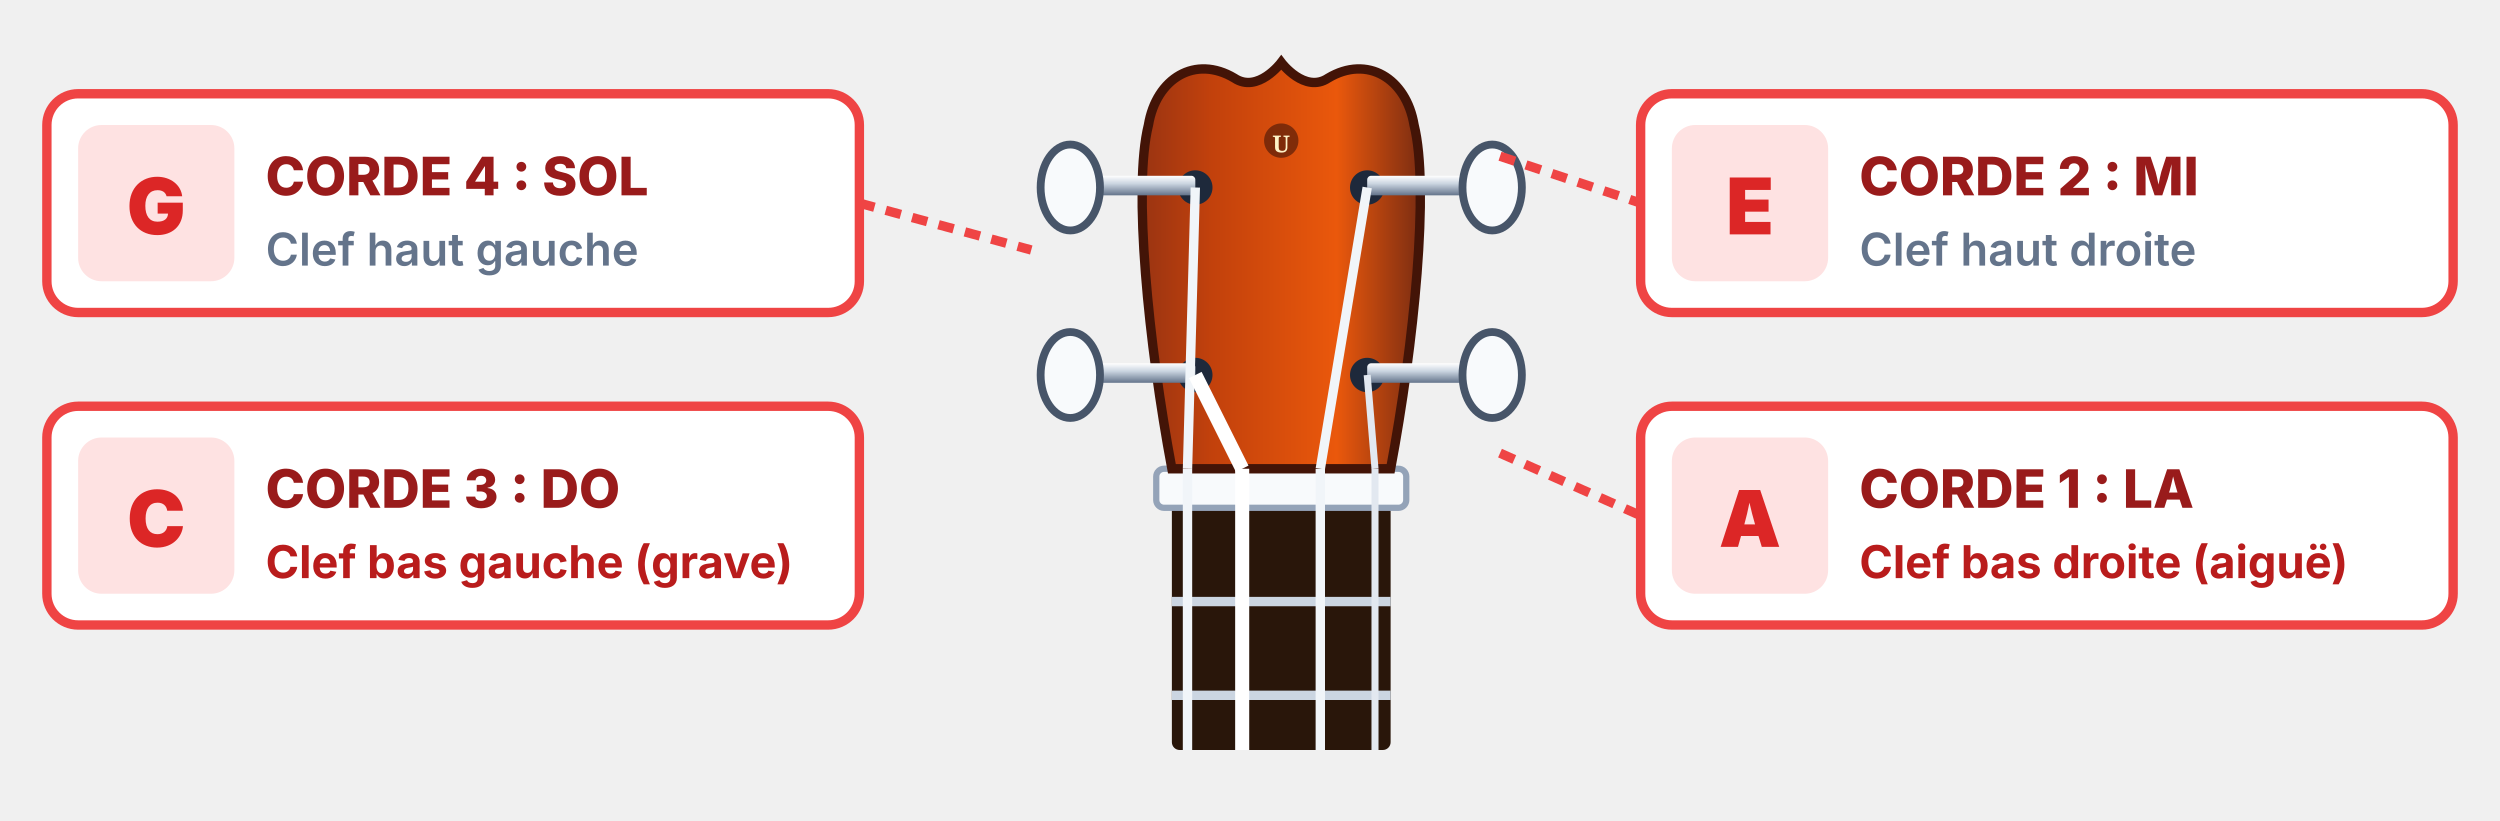
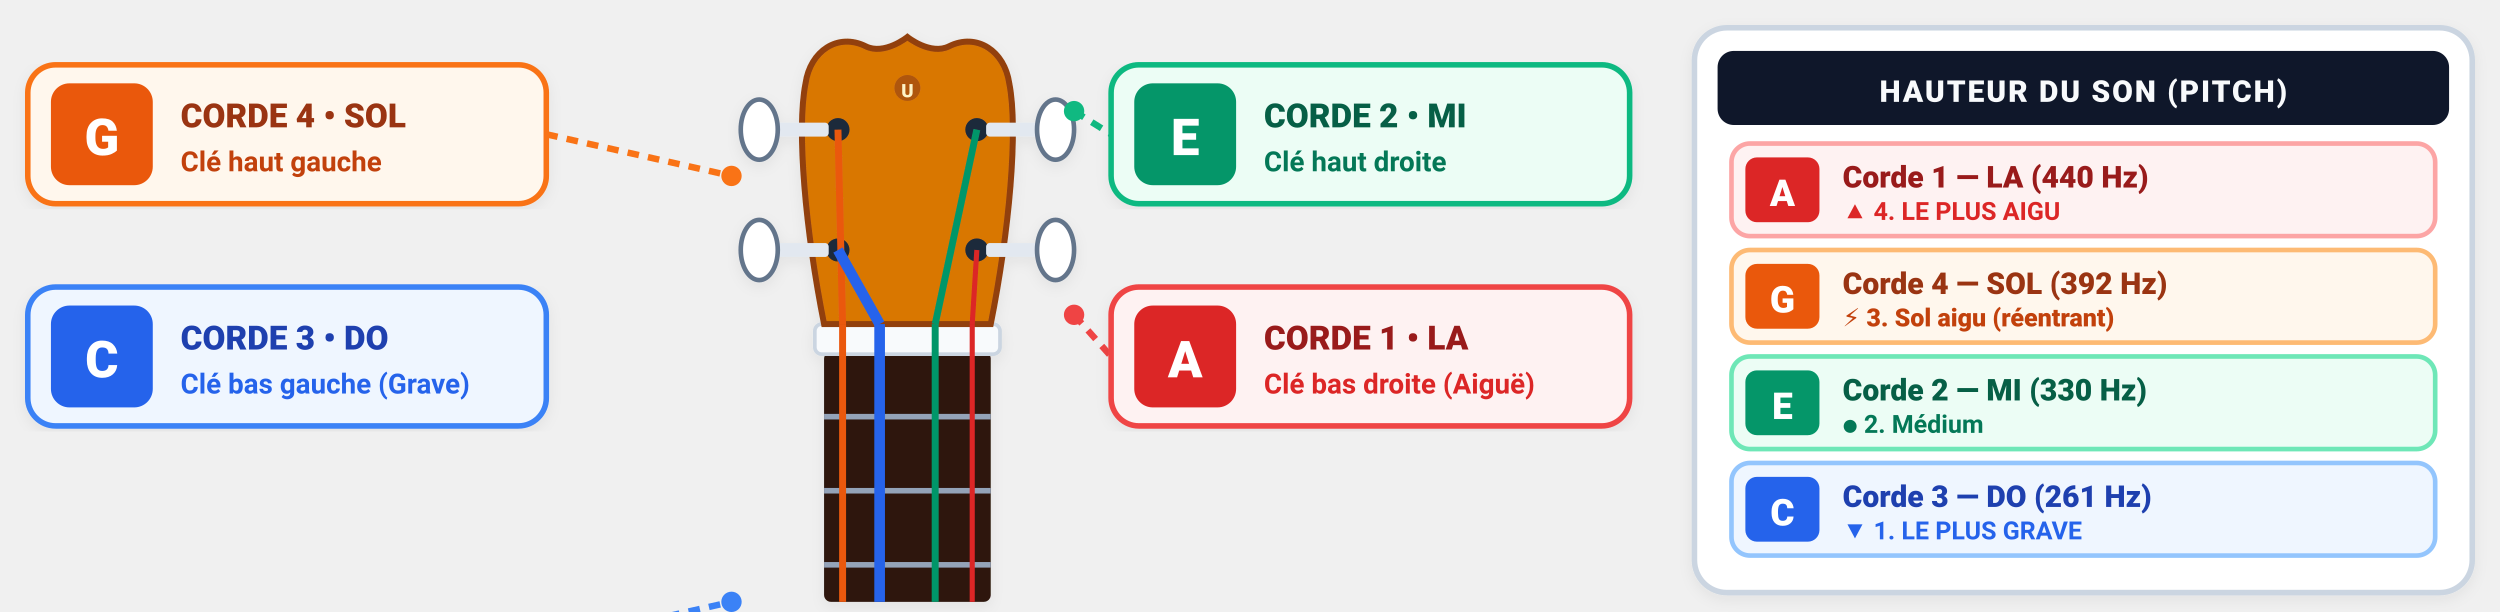
- <svg xmlns="http://www.w3.org/2000/svg" viewBox="0 0 320 105" width="100%" height="95" style="display:block; margin:0 auto;">
+ <svg xmlns="http://www.w3.org/2000/svg" viewBox="0 0 540 132" width="100%" height="100%" style="display:block; margin:0 auto; font-family:-apple-system, BlinkMacSystemFont, 'Segoe UI', Roboto, Helvetica, Arial, sans-serif;">
  <defs>
-     <linearGradient id="headWood4" x1="0%" y1="0%" x2="100%" y2="0%">
-       <stop offset="0%" stop-color="#9a3412" />
-       <stop offset="25%" stop-color="#c2410c" />
-       <stop offset="70%" stop-color="#ea580c" />
-       <stop offset="100%" stop-color="#7c2d12" />
-     </linearGradient>
-     <linearGradient id="pegMetal4" x1="0%" y1="0%" x2="0%" y2="100%">
-       <stop offset="0%" stop-color="#ffffff" />
-       <stop offset="40%" stop-color="#cbd5e1" />
-       <stop offset="100%" stop-color="#64748b" />
-     </linearGradient>
+     <filter id="flatSoft" x="-4%" y="-4%" width="108%" height="108%">
+       <feDropShadow dx="0" dy="1" stdDeviation="1.5" flood-color="#0f172a" flood-opacity="0.06" />
+     </filter>
  </defs>
-   <g transform="translate(6, 12)">
-     <rect x="0" y="0" width="104" height="28" rx="4" fill="#ffffff" stroke="#ef4444" stroke-width="1.2" />
-     <rect x="4" y="4" width="20" height="20" rx="3" fill="#fee2e2" />
-     <text x="14" y="18" text-anchor="middle" font-family="-apple-system, sans-serif" font-size="10" font-weight="900" fill="#dc2626">G</text>
-     <text x="28" y="13" font-family="-apple-system, sans-serif" font-size="6.8" font-weight="800" fill="#991b1b">CORDE 4 : SOL</text>
-     <text x="28" y="22" font-family="-apple-system, sans-serif" font-size="5.8" font-weight="600" fill="#64748b">Clef haut gauche</text>
-     <path d="M 104,14 L 126,20" stroke="#ef4444" stroke-width="1.2" stroke-dasharray="2,1.5" />
+   <g transform="translate(6, 14)">
+     <rect x="0" y="0" width="112" height="30" rx="6" fill="#fff7ed" stroke="#f97316" stroke-width="1.2" filter="url(#flatSoft)" />
+     <rect x="5" y="4" width="22" height="22" rx="4" fill="#ea580c" />
+     <text x="16" y="19.5" text-anchor="middle" font-size="11" font-weight="900" fill="#ffffff">G</text>
+     <text x="33" y="13.5" font-size="7.2" font-weight="800" fill="#9a3412">CORDE 4 • SOL</text>
+     <text x="33" y="23" font-size="6" font-weight="600" fill="#c2410c">Clé haut gauche</text>
+     <line x1="112" y1="15" x2="152" y2="24" stroke="#f97316" stroke-width="1.4" stroke-dasharray="2.5,2" />
+     <circle cx="152" cy="24" r="2.2" fill="#f97316" />
  </g>
-   <g transform="translate(6, 52)">
-     <rect x="0" y="0" width="104" height="28" rx="4" fill="#ffffff" stroke="#ef4444" stroke-width="1.2" />
-     <rect x="4" y="4" width="20" height="20" rx="3" fill="#fee2e2" />
-     <text x="14" y="18" text-anchor="middle" font-family="-apple-system, sans-serif" font-size="10" font-weight="900" fill="#dc2626">C</text>
-     <text x="28" y="13" font-family="-apple-system, sans-serif" font-size="6.8" font-weight="800" fill="#991b1b">CORDE 3 : DO</text>
-     <text x="28" y="22" font-family="-apple-system, sans-serif" font-size="5.8" font-weight="700" fill="#b91c1c">Clef bas gauche (grave)</text>
-     <path d="M 104,14 L 126,6" stroke="#ef4444" stroke-width="1.2" stroke-dasharray="2,1.5" transform="translate(0, 52)" />
+   <g transform="translate(6, 62)">
+     <rect x="0" y="0" width="112" height="30" rx="6" fill="#eff6ff" stroke="#3b82f6" stroke-width="1.2" filter="url(#flatSoft)" />
+     <rect x="5" y="4" width="22" height="22" rx="4" fill="#2563eb" />
+     <text x="16" y="19.5" text-anchor="middle" font-size="11" font-weight="900" fill="#ffffff">C</text>
+     <text x="33" y="13.5" font-size="7.2" font-weight="800" fill="#1e40af">CORDE 3 • DO</text>
+     <text x="33" y="23" font-size="6" font-weight="700" fill="#2563eb">Clé bas gauche (Grave)</text>
+     <line x1="112" y1="15" x2="152" y2="6" stroke="#3b82f6" stroke-width="1.4" stroke-dasharray="2.5,2" transform="translate(0, 62)" />
+     <circle cx="152" cy="68" r="2.2" fill="#3b82f6" />
  </g>
-   <g transform="translate(132, 4)">
-     <rect x="18" y="60" width="28" height="32" fill="#29160a" rx="1" />
-     <line x1="18" y1="73" x2="46" y2="73" stroke="#cbd5e1" stroke-width="1.2" />
-     <line x1="18" y1="85" x2="46" y2="85" stroke="#cbd5e1" stroke-width="1.2" />
-     <rect x="16" y="56" width="32" height="5" fill="#f8fafc" stroke="#94a3b8" stroke-width="0.8" rx="1" />
-     <path d="M 18,56 C 15,40 13,20 15,12 C 16,6 21,3 26,6 C 29,8 32,4 32,4 C 32,4 35,8 38,6 C 43,3 48,6 49,12 C 51,20 49,40 46,56 Z" fill="url(#headWood4)" stroke="#431407" stroke-width="1.2" />
-     <circle cx="32" cy="14" r="2.2" fill="#431407" opacity="0.6" />
-     <text x="32" y="15.5" text-anchor="middle" font-family="serif" font-size="3" font-weight="900" fill="#fef3c7">U</text>
-     <circle cx="21" cy="20" r="2.2" fill="#1e293b" />
-     <circle cx="21" cy="44" r="2.2" fill="#1e293b" />
-     <circle cx="43" cy="20" r="2.2" fill="#1e293b" />
-     <circle cx="43" cy="44" r="2.2" fill="#1e293b" />
-     <rect x="7" y="18.5" width="14" height="2.5" fill="url(#pegMetal4)" rx="0.5" />
-     <ellipse cx="5" cy="20" rx="3.8" ry="5.5" fill="#f8fafc" stroke="#475569" stroke-width="1" />
-     <rect x="7" y="42.5" width="14" height="2.5" fill="url(#pegMetal4)" rx="0.5" />
-     <ellipse cx="5" cy="44" rx="3.8" ry="5.5" fill="#f8fafc" stroke="#475569" stroke-width="1" />
-     <rect x="43" y="18.5" width="14" height="2.5" fill="url(#pegMetal4)" rx="0.5" />
-     <ellipse cx="59" cy="20" rx="3.8" ry="5.5" fill="#f8fafc" stroke="#475569" stroke-width="1" />
-     <rect x="43" y="42.5" width="14" height="2.5" fill="url(#pegMetal4)" rx="0.5" />
-     <ellipse cx="59" cy="44" rx="3.8" ry="5.5" fill="#f8fafc" stroke="#475569" stroke-width="1" />
-     <line x1="21" y1="20" x2="20" y2="56" stroke="#f1f5f9" stroke-width="1.2" />
-     <line x1="20" y1="56" x2="20" y2="92" stroke="#f1f5f9" stroke-width="1.2" />
-     <line x1="21" y1="44" x2="27" y2="56" stroke="#ffffff" stroke-width="1.8" />
-     <line x1="27" y1="56" x2="27" y2="92" stroke="#ffffff" stroke-width="1.8" />
-     <line x1="43" y1="20" x2="37" y2="56" stroke="#f1f5f9" stroke-width="1.2" />
-     <line x1="37" y1="56" x2="37" y2="92" stroke="#f1f5f9" stroke-width="1.2" />
-     <line x1="43" y1="44" x2="44" y2="56" stroke="#e2e8f0" stroke-width="0.9" />
-     <line x1="44" y1="56" x2="44" y2="92" stroke="#e2e8f0" stroke-width="0.9" />
+   <g transform="translate(160, 4)" filter="url(#flatSoft)">
+     <rect x="18" y="72" width="36" height="54" fill="#2e190e" rx="1.5" />
+     <line x1="18" y1="86" x2="54" y2="86" stroke="#94a3b8" stroke-width="1.2" />
+     <line x1="18" y1="102" x2="54" y2="102" stroke="#94a3b8" stroke-width="1.2" />
+     <line x1="18" y1="118" x2="54" y2="118" stroke="#94a3b8" stroke-width="1.2" />
+     <rect x="16" y="66" width="40" height="6.5" fill="#f8fafc" stroke="#cbd5e1" stroke-width="0.8" rx="1.5" />
+     <path d="M 18,66               C 14,46 12,24 14,14               C 15,7 21,3 27,6               C 31,8 36,4 36,4               C 36,4 41,8 45,6               C 51,3 57,7 58,14               C 60,24 58,46 54,66 Z" fill="#d97706" stroke="#92400e" stroke-width="1.3" />
+     <circle cx="36" cy="15" r="2.8" fill="#92400e" opacity="0.6" />
+     <text x="36" y="17" text-anchor="middle" font-size="4" font-weight="900" fill="#fef3c7">U</text>
+     <circle cx="21" cy="24" r="2.5" fill="#1e293b" />
+     <circle cx="21" cy="50" r="2.5" fill="#1e293b" />
+     <circle cx="51" cy="24" r="2.5" fill="#1e293b" />
+     <circle cx="51" cy="50" r="2.5" fill="#1e293b" />
+     <rect x="5" y="22.5" width="14" height="3" fill="#e2e8f0" rx="0.8" />
+     <ellipse cx="4" cy="24" rx="4" ry="6.5" fill="#ffffff" stroke="#64748b" stroke-width="1" />
+     <rect x="5" y="48.5" width="14" height="3" fill="#e2e8f0" rx="0.8" />
+     <ellipse cx="4" cy="50" rx="4" ry="6.5" fill="#ffffff" stroke="#64748b" stroke-width="1" />
+     <rect x="53" y="22.5" width="14" height="3" fill="#e2e8f0" rx="0.8" />
+     <ellipse cx="68" cy="24" rx="4" ry="6.5" fill="#ffffff" stroke="#64748b" stroke-width="1" />
+     <rect x="53" y="48.5" width="14" height="3" fill="#e2e8f0" rx="0.8" />
+     <ellipse cx="68" cy="50" rx="4" ry="6.5" fill="#ffffff" stroke="#64748b" stroke-width="1" />
+     <line x1="21" y1="24" x2="22" y2="66" stroke="#ea580c" stroke-width="1.5" />
+     <line x1="22" y1="66" x2="22" y2="126" stroke="#ea580c" stroke-width="1.5" />
+     <line x1="21" y1="50" x2="30" y2="66" stroke="#2563eb" stroke-width="2.3" />
+     <line x1="30" y1="66" x2="30" y2="126" stroke="#2563eb" stroke-width="2.3" />
+     <line x1="51" y1="24" x2="42" y2="66" stroke="#059669" stroke-width="1.5" />
+     <line x1="42" y1="66" x2="42" y2="126" stroke="#059669" stroke-width="1.5" />
+     <line x1="51" y1="50" x2="50" y2="66" stroke="#dc2626" stroke-width="1.1" />
+     <line x1="50" y1="66" x2="50" y2="126" stroke="#dc2626" stroke-width="1.1" />
  </g>
-   <g transform="translate(210, 12)">
-     <path d="M -18,8 L 0,14" stroke="#ef4444" stroke-width="1.2" stroke-dasharray="2,1.5" />
-     <rect x="0" y="0" width="104" height="28" rx="4" fill="#ffffff" stroke="#ef4444" stroke-width="1.2" />
-     <rect x="4" y="4" width="20" height="20" rx="3" fill="#fee2e2" />
-     <text x="14" y="18" text-anchor="middle" font-family="-apple-system, sans-serif" font-size="10" font-weight="900" fill="#dc2626">E</text>
-     <text x="28" y="13" font-family="-apple-system, sans-serif" font-size="6.8" font-weight="800" fill="#991b1b">CORDE 2 : MI</text>
-     <text x="28" y="22" font-family="-apple-system, sans-serif" font-size="5.8" font-weight="600" fill="#64748b">Clef haut droite</text>
+   <g transform="translate(240, 14)">
+     <line x1="-8" y1="10" x2="0" y2="15" stroke="#10b981" stroke-width="1.4" stroke-dasharray="2.5,2" />
+     <circle cx="-8" cy="10" r="2.2" fill="#10b981" />
+     <rect x="0" y="0" width="112" height="30" rx="6" fill="#ecfdf5" stroke="#10b981" stroke-width="1.2" filter="url(#flatSoft)" />
+     <rect x="5" y="4" width="22" height="22" rx="4" fill="#059669" />
+     <text x="16" y="19.5" text-anchor="middle" font-size="11" font-weight="900" fill="#ffffff">E</text>
+     <text x="33" y="13.5" font-size="7.2" font-weight="800" fill="#065f46">CORDE 2 • MI</text>
+     <text x="33" y="23" font-size="6" font-weight="600" fill="#047857">Clé haut droite</text>
  </g>
-   <g transform="translate(210, 52)">
-     <path d="M -18,6 L 0,14" stroke="#ef4444" stroke-width="1.2" stroke-dasharray="2,1.5" />
-     <rect x="0" y="0" width="104" height="28" rx="4" fill="#ffffff" stroke="#ef4444" stroke-width="1.2" />
-     <rect x="4" y="4" width="20" height="20" rx="3" fill="#fee2e2" />
-     <text x="14" y="18" text-anchor="middle" font-family="-apple-system, sans-serif" font-size="10" font-weight="900" fill="#dc2626">A</text>
-     <text x="28" y="13" font-family="-apple-system, sans-serif" font-size="6.8" font-weight="800" fill="#991b1b">CORDE 1 : LA</text>
-     <text x="28" y="22" font-family="-apple-system, sans-serif" font-size="5.8" font-weight="700" fill="#b91c1c">Clef bas droite (aiguë)</text>
+   <g transform="translate(240, 62)">
+     <line x1="-8" y1="6" x2="0" y2="15" stroke="#ef4444" stroke-width="1.4" stroke-dasharray="2.5,2" />
+     <circle cx="-8" cy="6" r="2.2" fill="#ef4444" />
+     <rect x="0" y="0" width="112" height="30" rx="6" fill="#fef2f2" stroke="#ef4444" stroke-width="1.2" filter="url(#flatSoft)" />
+     <rect x="5" y="4" width="22" height="22" rx="4" fill="#dc2626" />
+     <text x="16" y="19.5" text-anchor="middle" font-size="11" font-weight="900" fill="#ffffff">A</text>
+     <text x="33" y="13.5" font-size="7.2" font-weight="800" fill="#991b1b">CORDE 1 • LA</text>
+     <text x="33" y="23" font-size="6" font-weight="700" fill="#dc2626">Clé bas droite (Aiguë)</text>
+   </g>
+   <g transform="translate(366, 6)">
+     <rect x="0" y="0" width="168" height="122" rx="7" fill="#ffffff" stroke="#cbd5e1" stroke-width="1.2" filter="url(#flatSoft)" />
+     <rect x="5" y="5" width="158" height="16" rx="3.5" fill="#0f172a" />
+     <text x="84" y="16" text-anchor="middle" font-size="6.5" font-weight="800" fill="#f8fafc" letter-spacing="0.4">HAUTEUR DU SON (PITCH)</text>
+     <g transform="translate(8, 25)">
+       <rect x="0" y="0" width="152" height="20" rx="4" fill="#fef2f2" stroke="#fca5a5" stroke-width="1" />
+       <rect x="3" y="3" width="16" height="14" rx="2.5" fill="#dc2626" />
+       <text x="11" y="13.5" text-anchor="middle" font-size="8" font-weight="900" fill="#ffffff">A</text>
+       <text x="24" y="9.5" font-size="6.5" font-weight="800" fill="#991b1b">Corde 1 — LA (440 Hz)</text>
+       <text x="24" y="16.5" font-size="5.4" font-weight="700" fill="#dc2626">▲ 4. LE PLUS AIGU</text>
+     </g>
+     <g transform="translate(8, 48)">
+       <rect x="0" y="0" width="152" height="20" rx="4" fill="#fff7ed" stroke="#fdba74" stroke-width="1" />
+       <rect x="3" y="3" width="16" height="14" rx="2.5" fill="#ea580c" />
+       <text x="11" y="13.5" text-anchor="middle" font-size="8" font-weight="900" fill="#ffffff">G</text>
+       <text x="24" y="9.5" font-size="6.5" font-weight="800" fill="#9a3412">Corde 4 — SOL (392 Hz)</text>
+       <text x="24" y="16.5" font-size="5.4" font-weight="800" fill="#c2410c">⚡ 3. Sol aigu (réentrant)</text>
+     </g>
+     <g transform="translate(8, 71)">
+       <rect x="0" y="0" width="152" height="20" rx="4" fill="#ecfdf5" stroke="#6ee7b7" stroke-width="1" />
+       <rect x="3" y="3" width="16" height="14" rx="2.5" fill="#059669" />
+       <text x="11" y="13.5" text-anchor="middle" font-size="8" font-weight="900" fill="#ffffff">E</text>
+       <text x="24" y="9.5" font-size="6.5" font-weight="800" fill="#065f46">Corde 2 — MI (330 Hz)</text>
+       <text x="24" y="16.5" font-size="5.4" font-weight="600" fill="#047857">● 2. Médium</text>
+     </g>
+     <g transform="translate(8, 94)">
+       <rect x="0" y="0" width="152" height="20" rx="4" fill="#eff6ff" stroke="#93c5fd" stroke-width="1" />
+       <rect x="3" y="3" width="16" height="14" rx="2.5" fill="#2563eb" />
+       <text x="11" y="13.5" text-anchor="middle" font-size="8" font-weight="900" fill="#ffffff">C</text>
+       <text x="24" y="9.5" font-size="6.5" font-weight="800" fill="#1e40af">Corde 3 — DO (261 Hz)</text>
+       <text x="24" y="16.5" font-size="5.4" font-weight="700" fill="#2563eb">▼ 1. LE PLUS GRAVE</text>
+     </g>
  </g>
</svg>
